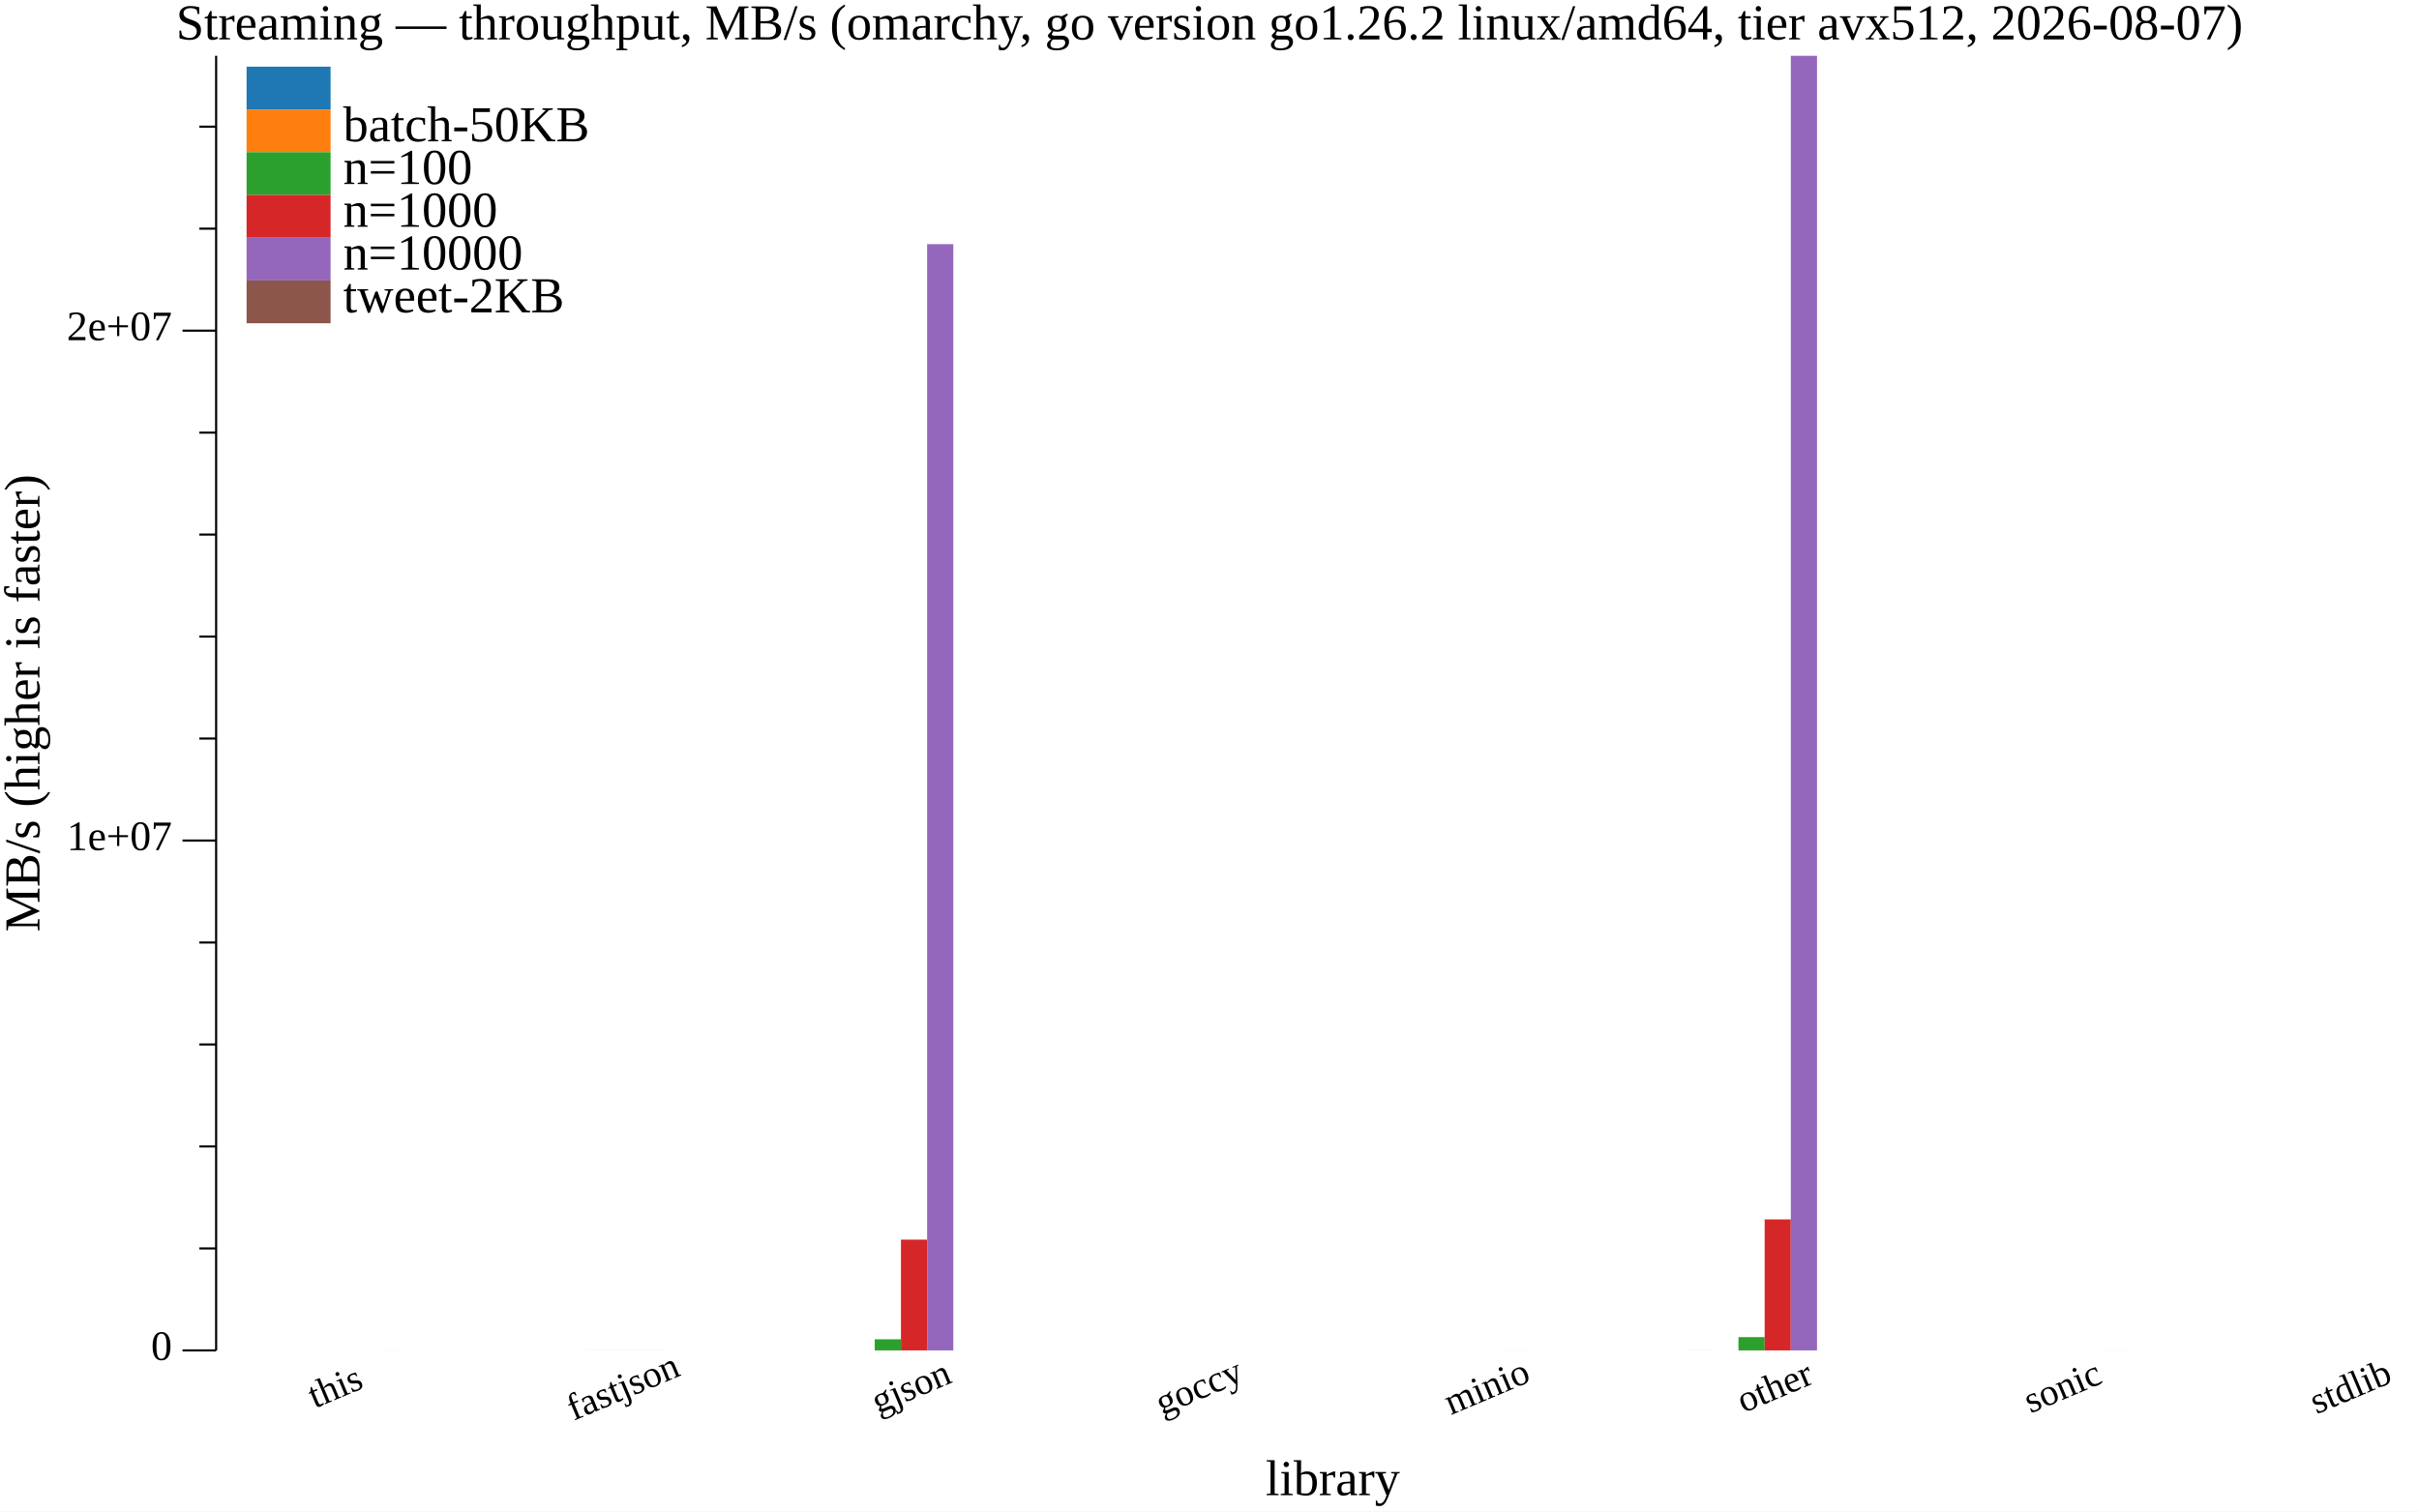
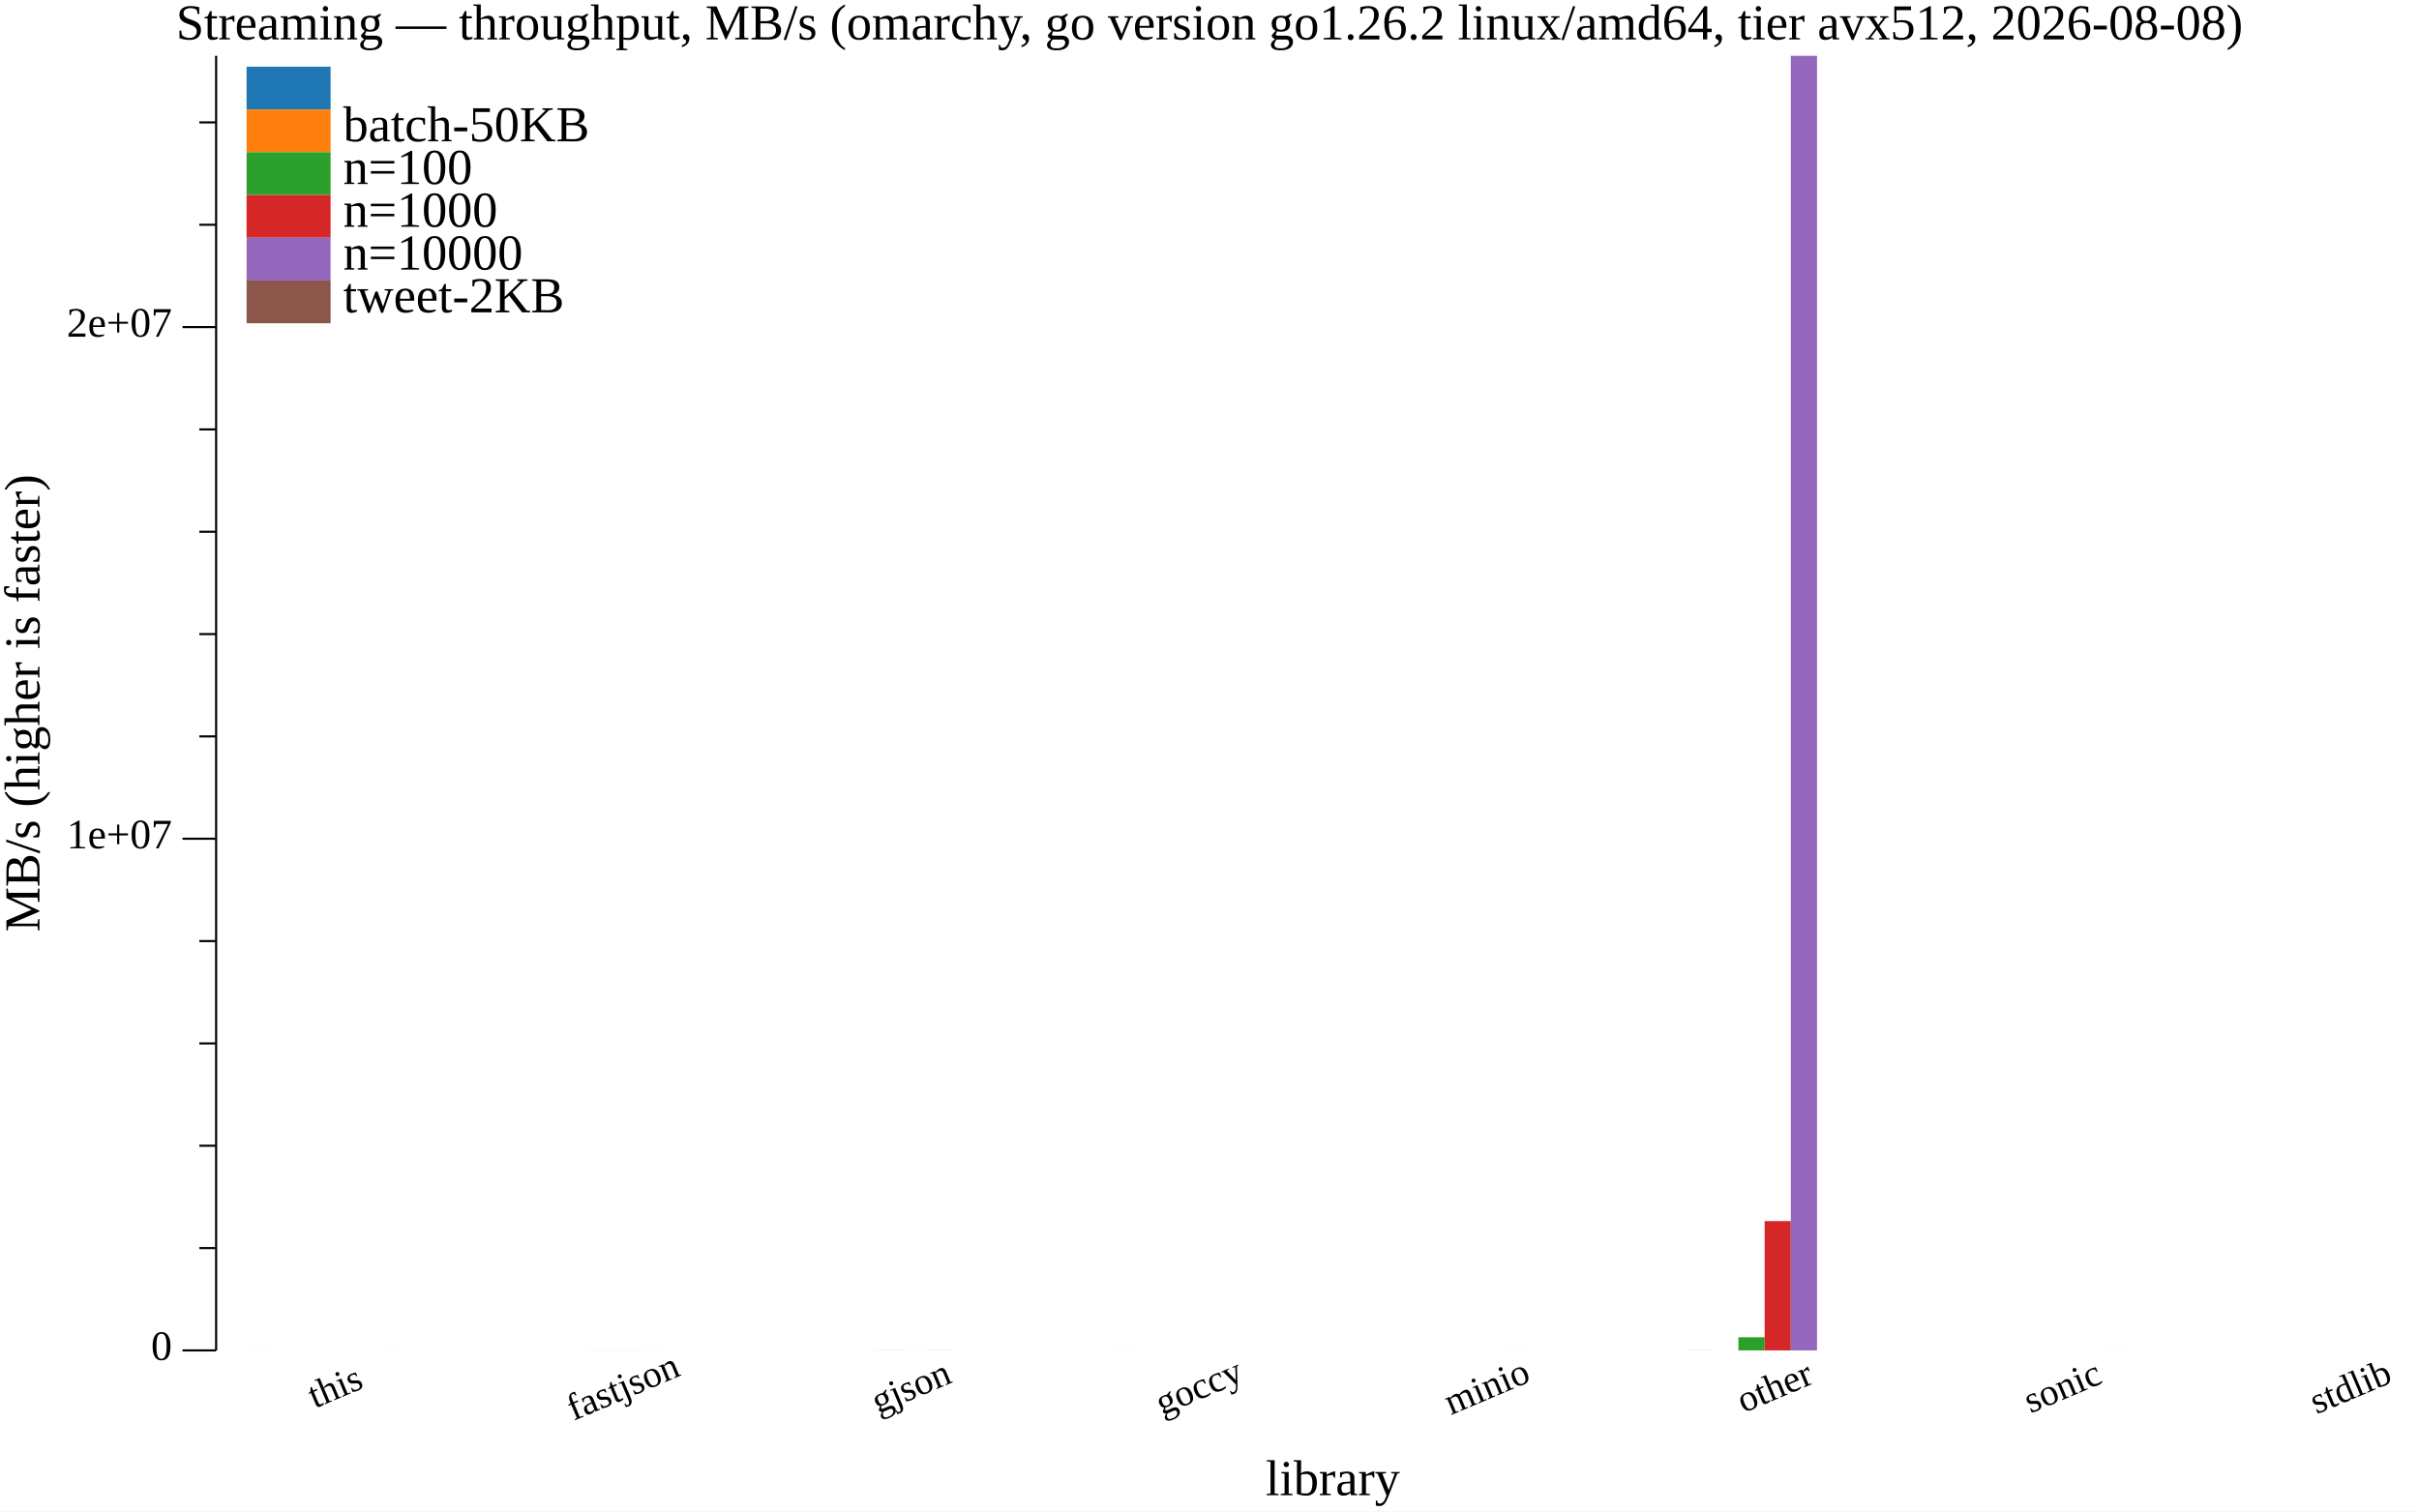
<svg xmlns="http://www.w3.org/2000/svg" width="576pt" height="360pt" viewBox="0 0 576 360">
  <g transform="scale(1, -1) translate(0, -360)">
    <path d="M0,0L576,0L576,360L0,360Z" style="fill:#FFFFFF" />
-     <text x="41.921" y="-350.61" transform="scale(1, -1)" style="font-family:Liberation Serif;font-variant:normal;font-weight:normal;font-style:normal;font-size:12px">Streaming — throughput, MB/s (omarchy, go version go1.26.2 linux/amd64, tier avx512, 2026-08-07)</text>
+     <text x="41.921" y="-350.61" transform="scale(1, -1)" style="font-family:Liberation Serif;font-variant:normal;font-weight:normal;font-style:normal;font-size:12px">Streaming — throughput, MB/s (omarchy, go version go1.26.2 linux/amd64, tier avx512, 2026-08-08)</text>
    <text x="301.36" y="-3.902" transform="scale(1, -1)" style="font-family:Liberation Serif;font-variant:normal;font-weight:normal;font-style:normal;font-size:12px">library</text>
    <g transform="rotate(22.91831)">
      <text x="78.564" y="6.606" transform="scale(1, -1)" style="font-family:Liberation Serif;font-variant:normal;font-weight:normal;font-style:normal;font-size:9px">this</text>
    </g>
    <g transform="rotate(22.91831)">
      <text x="134.21" y="33.302" transform="scale(1, -1)" style="font-family:Liberation Serif;font-variant:normal;font-weight:normal;font-style:normal;font-size:9px">fastjson</text>
    </g>
    <g transform="rotate(22.91831)">
      <text x="201.6" y="59.998" transform="scale(1, -1)" style="font-family:Liberation Serif;font-variant:normal;font-weight:normal;font-style:normal;font-size:9px">gjson</text>
    </g>
    <g transform="rotate(22.91831)">
      <text x="263.74" y="86.693" transform="scale(1, -1)" style="font-family:Liberation Serif;font-variant:normal;font-weight:normal;font-style:normal;font-size:9px">goccy</text>
    </g>
    <g transform="rotate(22.91831)">
      <text x="327.13" y="113.39" transform="scale(1, -1)" style="font-family:Liberation Serif;font-variant:normal;font-weight:normal;font-style:normal;font-size:9px">minio</text>
    </g>
    <g transform="rotate(22.91831)">
      <text x="391.52" y="140.08" transform="scale(1, -1)" style="font-family:Liberation Serif;font-variant:normal;font-weight:normal;font-style:normal;font-size:9px">other</text>
    </g>
    <g transform="rotate(22.91831)">
      <text x="454.41" y="166.78" transform="scale(1, -1)" style="font-family:Liberation Serif;font-variant:normal;font-weight:normal;font-style:normal;font-size:9px">sonic</text>
    </g>
    <g transform="rotate(22.91831)">
      <text x="517.05" y="193.48" transform="scale(1, -1)" style="font-family:Liberation Serif;font-variant:normal;font-weight:normal;font-style:normal;font-size:9px">stdlib</text>
    </g>
    <g transform="rotate(90)">
      <text x="138.05" y="9.387" transform="scale(1, -1)" style="font-family:Liberation Serif;font-variant:normal;font-weight:normal;font-style:normal;font-size:12px">MB/s (higher is faster)</text>
    </g>
    <text x="35.963" y="-36.087" transform="scale(1, -1)" style="font-family:Liberation Serif;font-variant:normal;font-weight:normal;font-style:normal;font-size:10px">0</text>
-     <text x="15.885" y="-157.53" transform="scale(1, -1)" style="font-family:Liberation Serif;font-variant:normal;font-weight:normal;font-style:normal;font-size:10px">1e+07</text>
-     <text x="15.885" y="-278.97" transform="scale(1, -1)" style="font-family:Liberation Serif;font-variant:normal;font-weight:normal;font-style:normal;font-size:10px">2e+07</text>
+     <text x="15.885" y="-157.95" transform="scale(1, -1)" style="font-family:Liberation Serif;font-variant:normal;font-weight:normal;font-style:normal;font-size:10px">1e+07</text>
+     <text x="15.885" y="-279.81" transform="scale(1, -1)" style="font-family:Liberation Serif;font-variant:normal;font-weight:normal;font-style:normal;font-size:10px">2e+07</text>
    <path d="M43.463,38.372L51.463,38.372" style="fill:none;stroke:#000000;stroke-width:0.5" />
-     <path d="M43.463,159.81L51.463,159.81" style="fill:none;stroke:#000000;stroke-width:0.5" />
-     <path d="M43.463,281.25L51.463,281.25" style="fill:none;stroke:#000000;stroke-width:0.5" />
-     <path d="M47.463,62.66L51.463,62.66" style="fill:none;stroke:#000000;stroke-width:0.5" />
-     <path d="M47.463,86.948L51.463,86.948" style="fill:none;stroke:#000000;stroke-width:0.5" />
-     <path d="M47.463,111.24L51.463,111.24" style="fill:none;stroke:#000000;stroke-width:0.5" />
-     <path d="M47.463,135.52L51.463,135.52" style="fill:none;stroke:#000000;stroke-width:0.5" />
-     <path d="M47.463,184.1L51.463,184.1" style="fill:none;stroke:#000000;stroke-width:0.5" />
-     <path d="M47.463,208.39L51.463,208.39" style="fill:none;stroke:#000000;stroke-width:0.5" />
-     <path d="M47.463,232.68L51.463,232.68" style="fill:none;stroke:#000000;stroke-width:0.5" />
-     <path d="M47.463,256.96L51.463,256.96" style="fill:none;stroke:#000000;stroke-width:0.5" />
-     <path d="M47.463,305.54L51.463,305.54" style="fill:none;stroke:#000000;stroke-width:0.5" />
-     <path d="M47.463,329.83L51.463,329.83" style="fill:none;stroke:#000000;stroke-width:0.5" />
+     <path d="M43.463,160.24L51.463,160.24" style="fill:none;stroke:#000000;stroke-width:0.5" />
+     <path d="M43.463,282.1L51.463,282.1" style="fill:none;stroke:#000000;stroke-width:0.5" />
+     <path d="M47.463,62.745L51.463,62.745" style="fill:none;stroke:#000000;stroke-width:0.5" />
+     <path d="M47.463,87.117L51.463,87.117" style="fill:none;stroke:#000000;stroke-width:0.5" />
+     <path d="M47.463,111.49L51.463,111.49" style="fill:none;stroke:#000000;stroke-width:0.5" />
+     <path d="M47.463,135.86L51.463,135.86" style="fill:none;stroke:#000000;stroke-width:0.5" />
+     <path d="M47.463,184.61L51.463,184.61" style="fill:none;stroke:#000000;stroke-width:0.5" />
+     <path d="M47.463,208.98L51.463,208.98" style="fill:none;stroke:#000000;stroke-width:0.5" />
+     <path d="M47.463,233.35L51.463,233.35" style="fill:none;stroke:#000000;stroke-width:0.5" />
+     <path d="M47.463,257.73L51.463,257.73" style="fill:none;stroke:#000000;stroke-width:0.5" />
+     <path d="M47.463,306.47L51.463,306.47" style="fill:none;stroke:#000000;stroke-width:0.5" />
+     <path d="M47.463,330.85L51.463,330.85" style="fill:none;stroke:#000000;stroke-width:0.5" />
    <path d="M51.463,38.372L51.463,346.71" style="fill:none;stroke:#000000;stroke-width:0.5" />
-     <path d="M58.715,38.372L58.715,38.377L64.951,38.377L64.951,38.372Z" style="fill:#1F77B4" />
+     <path d="M58.715,38.372L58.715,38.38L64.951,38.38L64.951,38.372Z" style="fill:#1F77B4" />
    <path d="M127.27,38.372L127.27,38.372L133.5,38.372L133.5,38.372Z" style="fill:#1F77B4" />
    <path d="M195.82,38.372L195.82,38.372L202.06,38.372L202.06,38.372Z" style="fill:#1F77B4" />
-     <path d="M264.37,38.372L264.37,38.376L270.61,38.376L270.61,38.372Z" style="fill:#1F77B4" />
+     <path d="M264.37,38.372L264.37,38.379L270.61,38.379L270.61,38.372Z" style="fill:#1F77B4" />
    <path d="M332.92,38.372L332.92,38.372L339.16,38.372L339.16,38.372Z" style="fill:#1F77B4" />
    <path d="M401.48,38.372L401.48,38.386L407.71,38.386L407.71,38.372Z" style="fill:#1F77B4" />
-     <path d="M470.03,38.372L470.03,38.377L476.27,38.377L476.27,38.372Z" style="fill:#1F77B4" />
+     <path d="M470.03,38.372L470.03,38.375L476.27,38.375L476.27,38.372Z" style="fill:#1F77B4" />
    <path d="M538.58,38.372L538.58,38.377L544.82,38.377L544.82,38.372Z" style="fill:#1F77B4" />
    <path d="M64.951,38.372L64.951,38.377L71.187,38.377L71.187,38.372Z" style="fill:#FF7F0E" />
    <path d="M133.5,38.372L133.5,38.372L139.74,38.372L139.74,38.372Z" style="fill:#FF7F0E" />
    <path d="M202.06,38.372L202.06,38.372L208.29,38.372L208.29,38.372Z" style="fill:#FF7F0E" />
    <path d="M270.61,38.372L270.61,38.375L276.84,38.375L276.84,38.372Z" style="fill:#FF7F0E" />
    <path d="M339.16,38.372L339.16,38.372L345.4,38.372L345.4,38.372Z" style="fill:#FF7F0E" />
    <path d="M407.71,38.372L407.71,38.372L413.95,38.372L413.95,38.372Z" style="fill:#FF7F0E" />
    <path d="M476.27,38.372L476.27,38.378L482.5,38.378L482.5,38.372Z" style="fill:#FF7F0E" />
    <path d="M544.82,38.372L544.82,38.374L551.06,38.374L551.06,38.372Z" style="fill:#FF7F0E" />
    <path d="M71.187,38.372L71.187,38.372L77.423,38.372L77.423,38.372Z" style="fill:#2CA02C" />
    <path d="M139.74,38.372L139.74,38.383L145.98,38.383L145.98,38.372Z" style="fill:#2CA02C" />
-     <path d="M208.29,38.372L208.29,41.016L214.53,41.016L214.53,38.372Z" style="fill:#2CA02C" />
+     <path d="M208.29,38.372L208.29,38.39L214.53,38.39L214.53,38.372Z" style="fill:#2CA02C" />
    <path d="M276.84,38.372L276.84,38.373L283.08,38.373L283.08,38.372Z" style="fill:#2CA02C" />
    <path d="M345.4,38.372L345.4,38.377L351.63,38.377L351.63,38.372Z" style="fill:#2CA02C" />
-     <path d="M413.95,38.372L413.95,41.534L420.19,41.534L420.19,38.372Z" style="fill:#2CA02C" />
-     <path d="M482.5,38.372L482.5,38.375L488.74,38.375L488.74,38.372Z" style="fill:#2CA02C" />
+     <path d="M413.95,38.372L413.95,41.506L420.19,41.506L420.19,38.372Z" style="fill:#2CA02C" />
+     <path d="M482.5,38.372L482.5,38.374L488.74,38.374L488.74,38.372Z" style="fill:#2CA02C" />
    <path d="M551.06,38.372L551.06,38.373L557.29,38.373L557.29,38.372Z" style="fill:#2CA02C" />
    <path d="M77.423,38.372L77.423,38.372L83.659,38.372L83.659,38.372Z" style="fill:#D62728" />
    <path d="M145.98,38.372L145.98,38.383L152.21,38.383L152.21,38.372Z" style="fill:#D62728" />
-     <path d="M214.53,38.372L214.53,64.753L220.76,64.753L220.76,38.372Z" style="fill:#D62728" />
+     <path d="M214.53,38.372L214.53,38.38L220.76,38.38L220.76,38.372Z" style="fill:#D62728" />
    <path d="M283.08,38.372L283.08,38.373L289.32,38.373L289.32,38.372Z" style="fill:#D62728" />
    <path d="M351.63,38.372L351.63,38.378L357.87,38.378L357.87,38.372Z" style="fill:#D62728" />
-     <path d="M420.19,38.372L420.19,69.573L426.42,69.573L426.42,38.372Z" style="fill:#D62728" />
+     <path d="M420.19,38.372L420.19,69.172L426.42,69.172L426.42,38.372Z" style="fill:#D62728" />
    <path d="M488.74,38.372L488.74,38.375L494.97,38.375L494.97,38.372Z" style="fill:#D62728" />
    <path d="M557.29,38.372L557.29,38.373L563.53,38.373L563.53,38.372Z" style="fill:#D62728" />
    <path d="M83.659,38.372L83.659,38.372L89.896,38.372L89.896,38.372Z" style="fill:#9467BD" />
    <path d="M152.21,38.372L152.21,38.383L158.45,38.383L158.45,38.372Z" style="fill:#9467BD" />
-     <path d="M220.76,38.372L220.76,301.85L227,301.85L227,38.372Z" style="fill:#9467BD" />
+     <path d="M220.76,38.372L220.76,38.391L227,38.391L227,38.372Z" style="fill:#9467BD" />
    <path d="M289.32,38.372L289.32,38.373L295.55,38.373L295.55,38.372Z" style="fill:#9467BD" />
    <path d="M357.87,38.372L357.87,38.379L364.11,38.379L364.11,38.372Z" style="fill:#9467BD" />
    <path d="M426.42,38.372L426.42,346.71L432.66,346.71L432.66,38.372Z" style="fill:#9467BD" />
    <path d="M494.97,38.372L494.97,38.375L501.21,38.375L501.21,38.372Z" style="fill:#9467BD" />
    <path d="M563.53,38.372L563.53,38.373L569.76,38.373L569.76,38.372Z" style="fill:#9467BD" />
    <path d="M89.896,38.372L89.896,38.378L96.132,38.378L96.132,38.372Z" style="fill:#8C564B" />
    <path d="M158.45,38.372L158.45,38.372L164.68,38.372L164.68,38.372Z" style="fill:#8C564B" />
    <path d="M227,38.372L227,38.372L233.24,38.372L233.24,38.372Z" style="fill:#8C564B" />
    <path d="M295.55,38.372L295.55,38.376L301.79,38.376L301.79,38.372Z" style="fill:#8C564B" />
    <path d="M364.11,38.372L364.11,38.372L370.34,38.372L370.34,38.372Z" style="fill:#8C564B" />
    <path d="M432.66,38.372L432.66,38.372L438.89,38.372L438.89,38.372Z" style="fill:#8C564B" />
    <path d="M501.21,38.372L501.21,38.378L507.45,38.378L507.45,38.372Z" style="fill:#8C564B" />
    <path d="M569.76,38.372L569.76,38.374L576,38.374L576,38.372Z" style="fill:#8C564B" />
    <path d="M58.715,333.93L58.715,344.12L78.715,344.12L78.715,333.93Z" style="fill:#1F77B4" />
    <path d="M58.715,323.75L58.715,333.93L78.715,333.93L78.715,323.75Z" style="fill:#FF7F0E" />
    <text x="81.715" y="-326.35" transform="scale(1, -1)" style="font-family:Liberation Serif;font-variant:normal;font-weight:normal;font-style:normal;font-size:12px">batch-50KB</text>
    <path d="M58.715,313.56L58.715,323.75L78.715,323.75L78.715,313.56Z" style="fill:#2CA02C" />
    <text x="81.715" y="-316.17" transform="scale(1, -1)" style="font-family:Liberation Serif;font-variant:normal;font-weight:normal;font-style:normal;font-size:12px">n=100</text>
    <path d="M58.715,303.38L58.715,313.56L78.715,313.56L78.715,303.38Z" style="fill:#D62728" />
    <text x="81.715" y="-305.99" transform="scale(1, -1)" style="font-family:Liberation Serif;font-variant:normal;font-weight:normal;font-style:normal;font-size:12px">n=1000</text>
    <path d="M58.715,293.2L58.715,303.38L78.715,303.38L78.715,293.2Z" style="fill:#9467BD" />
    <text x="81.715" y="-295.8" transform="scale(1, -1)" style="font-family:Liberation Serif;font-variant:normal;font-weight:normal;font-style:normal;font-size:12px">n=10000</text>
    <path d="M58.715,283.01L58.715,293.2L78.715,293.2L78.715,283.01Z" style="fill:#8C564B" />
    <text x="81.715" y="-285.62" transform="scale(1, -1)" style="font-family:Liberation Serif;font-variant:normal;font-weight:normal;font-style:normal;font-size:12px">tweet-2KB</text>
  </g>
</svg>
